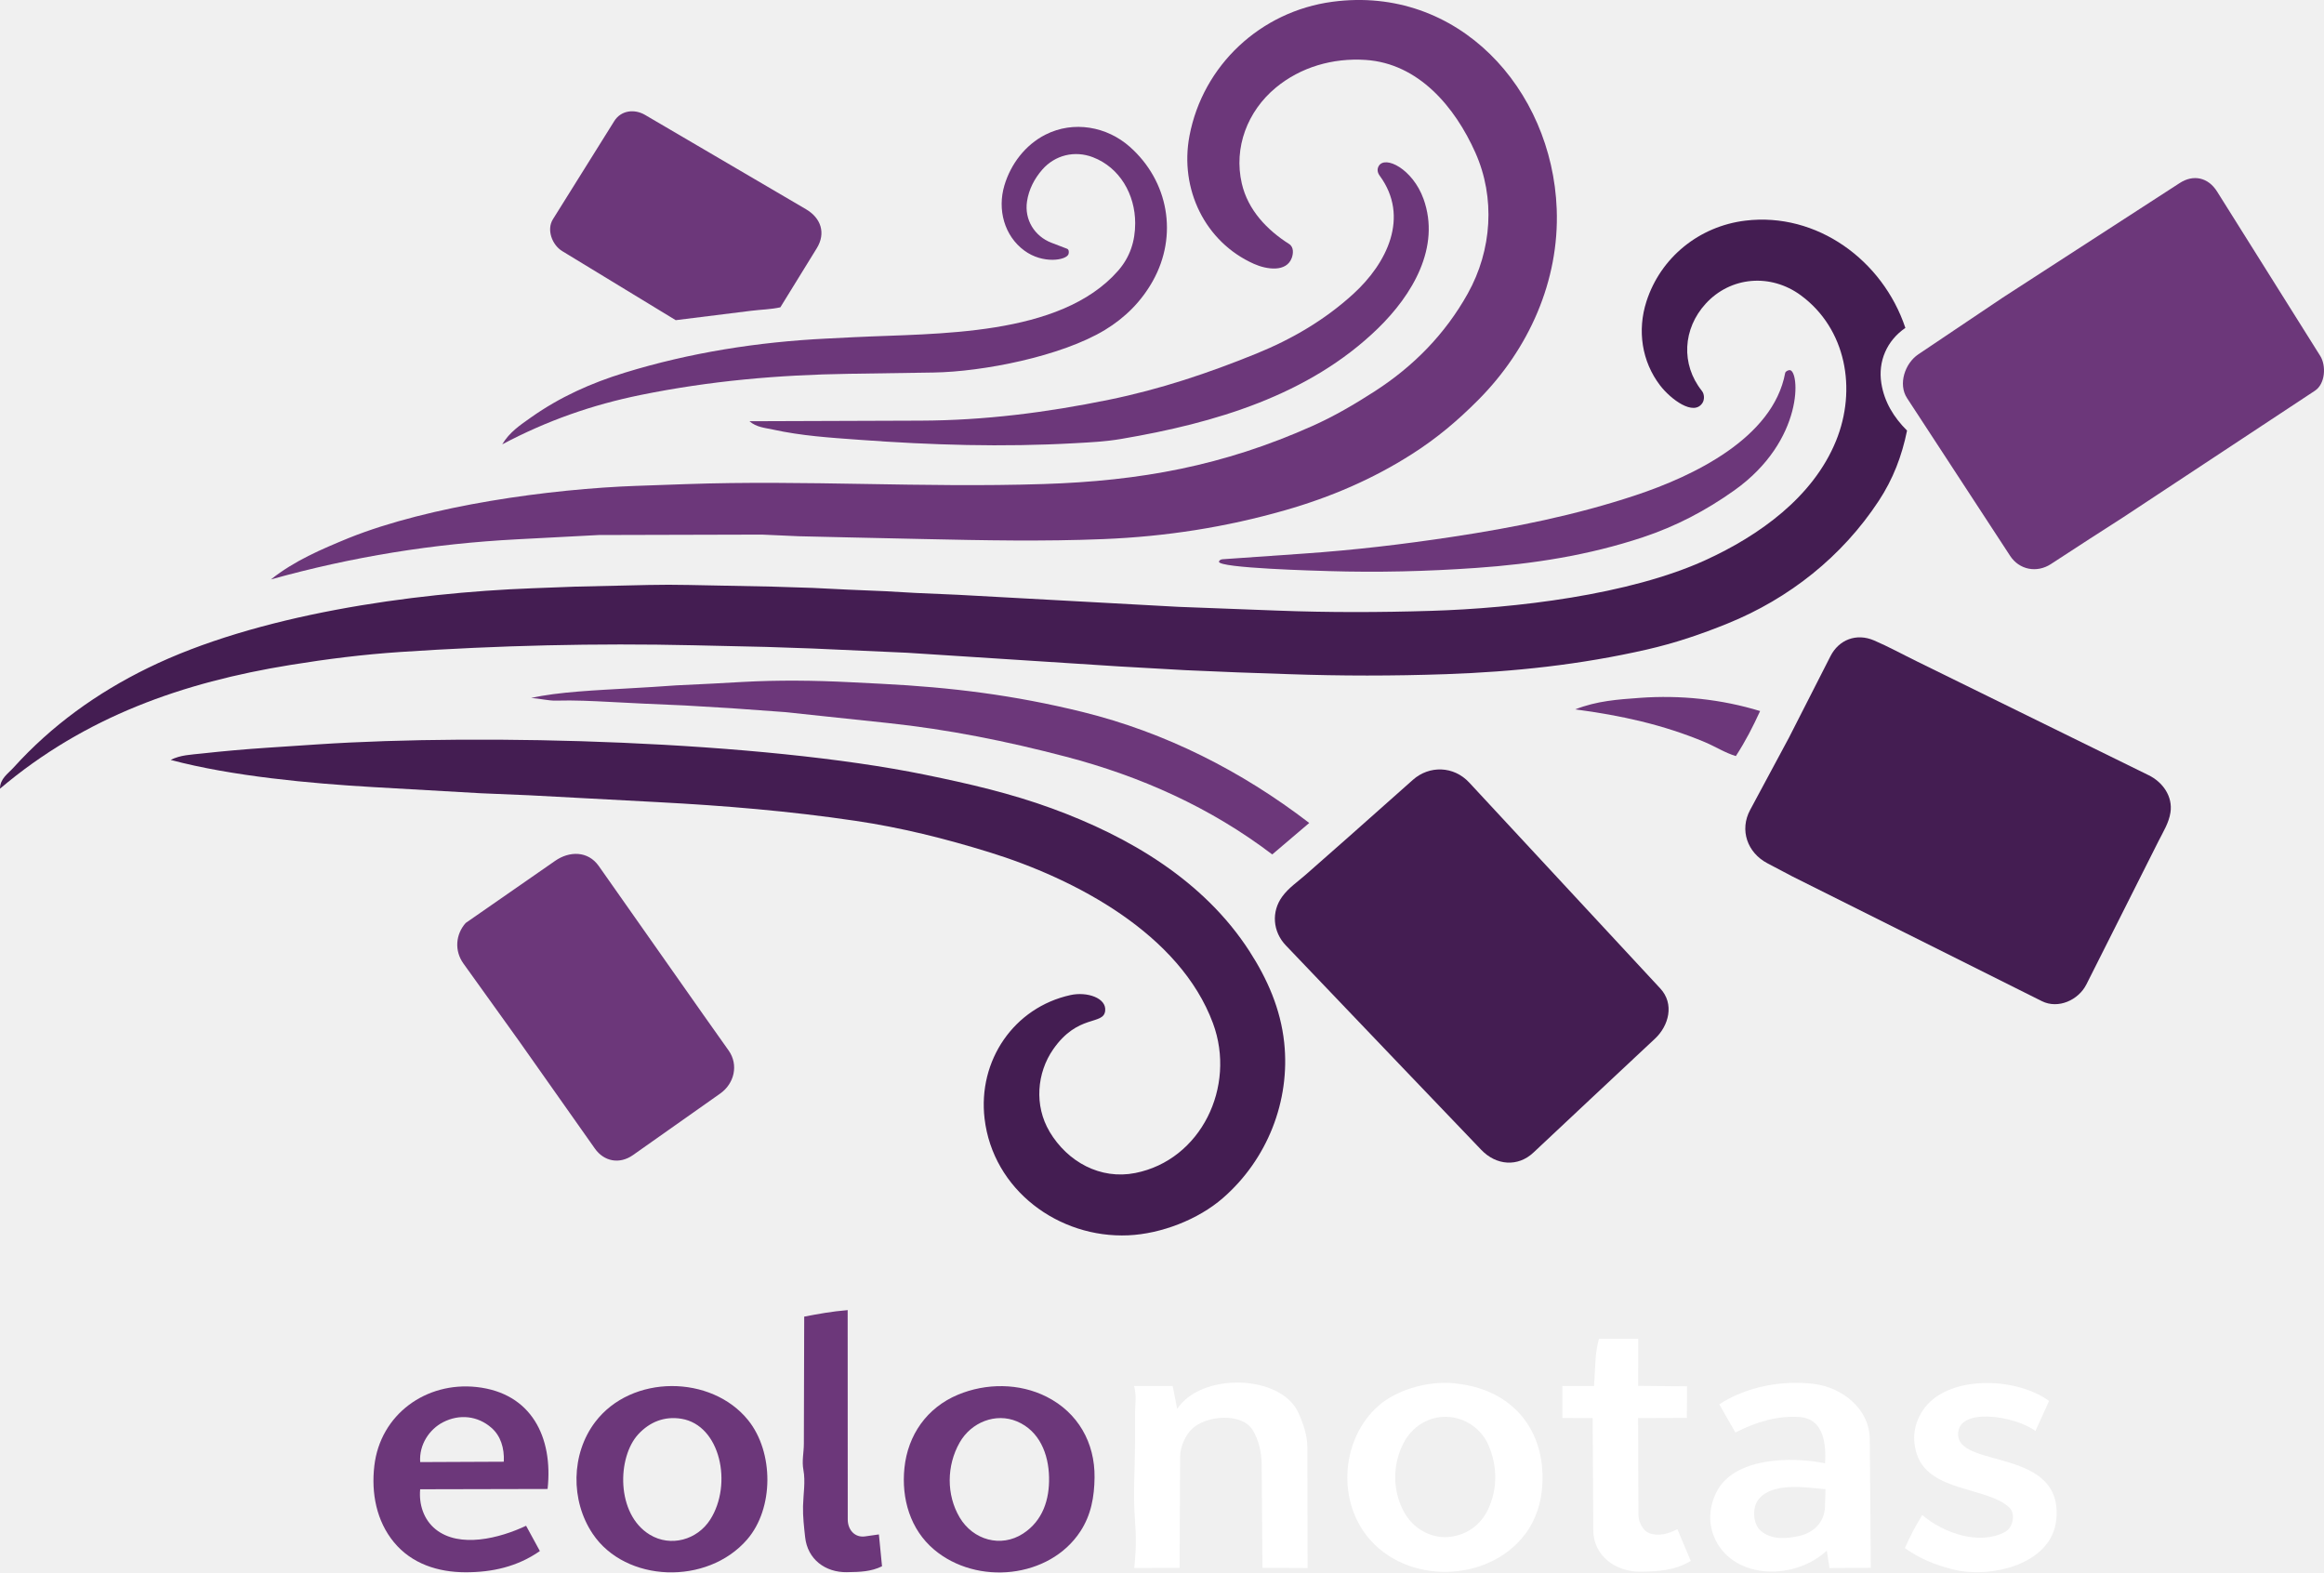
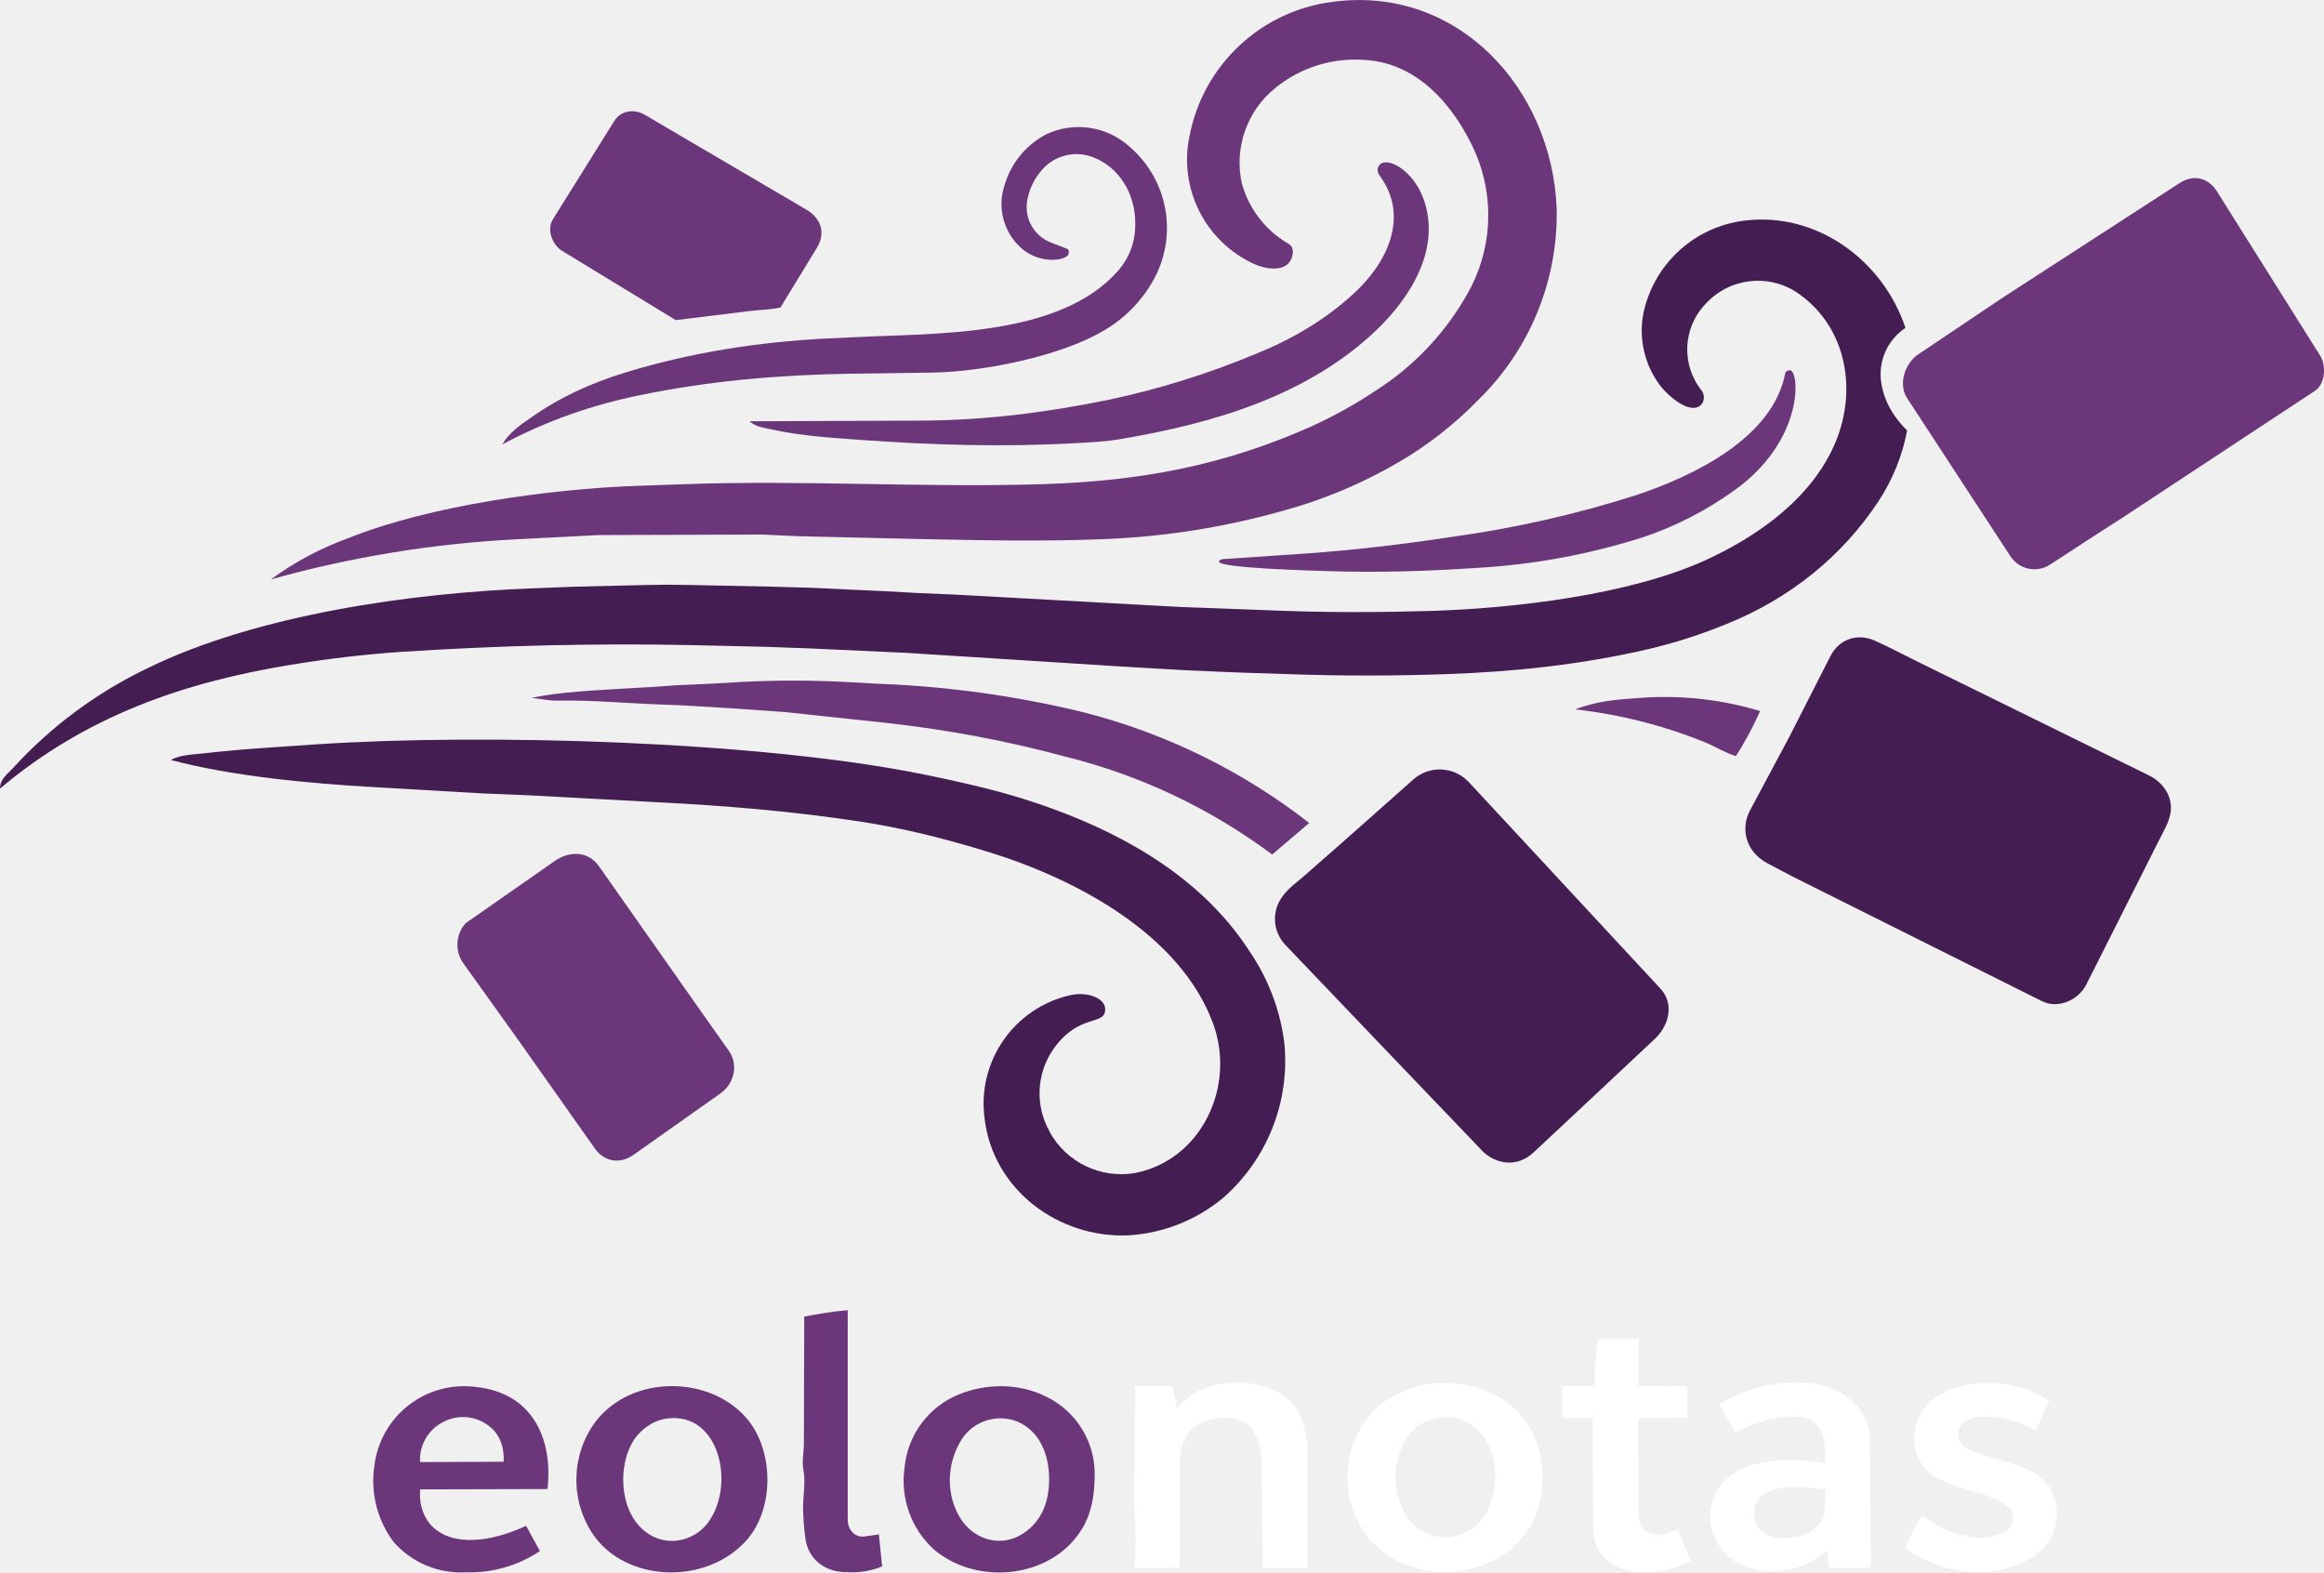
- <svg xmlns="http://www.w3.org/2000/svg" id="Layer_2" data-name="Layer 2" viewBox="0 0 1378.72 932.79">
+ <svg xmlns="http://www.w3.org/2000/svg" id="Layer_2" data-name="Layer 2" viewBox="0 0 1378.7 932.8">
  <defs>
-     <style>
-       .cls-1 {
-         fill: #441d52;
-       }
- 
-       .cls-2 {
-         fill: #6c377a;
-       }
- 
-       .cls-3 {
-         fill: #fff;
-       }
-     </style>
+     <style>.cls-1{fill:#441d52}.cls-2{fill:#6c377a}.cls-3{fill:#fff}</style>
  </defs>
  <g id="Layer_1-2" data-name="Layer 1">
-     <g>
-       <path class="cls-2" d="M443.26,913.22c-23.72,27.41-72.17,25.65-91.62-3.33-13.3-19.81-12.86-47.44,1.42-66.3,21.59-28.51,69.08-28.09,90.8-1.1,15.24,18.93,15.35,52.28-.61,70.73ZM385.48,910.38c12.44,7.55,28.17,3.06,35.83-8.9,13.44-21,6.09-56-17.01-59.85-10.17-1.69-18.93,1.94-25.62,9.17-12.61,13.62-13.28,47.38,6.8,59.58Z" />
-       <path class="cls-2" d="M640.87,908.52c-18.29,27.87-61.34,32.17-86.76,10.68-14.08-11.9-19.44-30.16-17.55-48.41,2.02-19.53,13.3-35.71,31.69-43.41,16.76-7.02,36.48-6.97,52.63,1.18,18.7,9.44,28.72,27.32,28.47,47.9-.14,11.49-2.01,22.22-8.48,32.07ZM606.94,909.74c11.74-7.64,15.68-20.21,15.42-33.36-.28-13.86-5.68-27.56-19.04-33.19-12.63-5.32-27.18.52-34.01,12.54-7.75,13.65-7.96,30.97,0,44.42s24.54,18.11,37.63,9.59Z" />
-       <path class="cls-2" d="M258.38,907.15c14.26,11.5,38.14,5.32,53.73-2.05l8.17,14.99c-13.39,9.35-28.38,12.62-44.16,12.59-16.26-.02-31.87-5.01-42.42-17.81-10.4-12.63-13.52-29.16-11.63-45.33,3.56-30.57,30.76-50.04,60.72-46.74,32.43,3.57,45.43,29.67,42.07,60.48l-75.59.17c-.84,9.05,2.14,18.07,9.12,23.7ZM298.89,867.09c.38-8.18-1.9-15.33-7.3-20.07-8.16-7.17-19-8.34-28.7-3.37-8.12,4.16-14.34,13.29-13.61,23.67l49.61-.22Z" />
-       <path class="cls-2" d="M502.54,932.63c-13.11.21-23.46-7.76-24.88-20.7-.66-5.96-1.41-12.27-1.26-18.52.18-7.29,1.52-14.41.21-21.54-.98-5.29.27-10.1.28-15.47l.21-75.37c8.65-1.65,16.27-3.07,25.78-3.86l.05,124.17c0,6.23,4.23,10.92,10.27,10.06l8.21-1.17,1.85,18.9c-6.6,3.23-13.07,3.37-20.71,3.49Z" />
-       <g>
-         <path class="cls-1" d="M315.88,348.96l25.69-.97,43.09-.98c8.09-.18,15.81-.16,23.91,0l49.25.97,24.32.77,21,1.03,22.02.93,17.95,1.02,25.11,1.1,130.83,7.15,58.68,2.23c30.69,1.17,60.48,1.1,91.36.15,49.71-1.53,117.44-9.42,162.66-30.08,31.86-14.55,63.86-37.36,77.46-70.72,12.53-30.72,5.96-66.58-20.79-86.32-17.99-13.27-41.78-11.22-56.53,4.93-13.55,14.84-14.8,35.91-2.28,51.65,1.68,2.11,1.57,5.33.41,7.16-5.21,8.21-19-2.28-25.19-10.38-10.82-14.15-13.62-32.56-8.07-49.79,8.44-26.21,31.41-44.63,58.71-47.93,42.34-5.12,81.49,23.43,94.9,63.64-10.99,7.53-16.34,19.82-14.25,32.88,1.74,10.91,7.26,20.1,15.24,28.02-3.07,15.14-8.31,28.83-16.83,41.76-21.7,32.98-53.08,57.88-89.68,72.71-15.88,6.43-31.11,11.59-47.88,15.43-39.36,8.99-78.69,13.19-119.09,14.6-31.51,1.1-62.12,1.08-93.47-.01l-30.55-1.06-30.67-1.3-39.2-2.22-125.8-8.11-56.48-2.54-27.03-.92-43.32-.98c-58.11-1.31-115.57.09-173.56,3.96-22.44,1.5-43.43,4.14-65.49,7.71C108.58,404.77,50.59,425.03,0,467.84c0-5.94,4.72-8.84,8.09-12.56,22.51-24.89,49.41-44.24,79.62-59.02,64.67-31.64,156.5-44.58,228.17-47.3Z" />
-         <path class="cls-2" d="M378.19,288.2l28.61-1.01c71.35-2.51,140.13,2.25,212.15-.05,57.77-1.84,106.68-10.84,159.37-34.33,13.26-5.91,25.2-12.92,37.38-20.78,22.94-14.8,41.72-33.95,55.09-57.94,14.34-25.73,16.41-56.77,4.5-83.5-12.11-27.19-33.74-52.96-65.11-55.04-19.51-1.29-38.62,4.27-53.34,16.48-16.8,13.94-25.05,35.53-20.14,56.81,3.65,15.78,14.95,27.56,28.04,35.88,2.95,1.87,2.5,5.82,1.61,8.26-3.17,8.66-14.88,6.94-22.52,3.52-28.95-12.95-44.14-44.38-38.18-75.87,7.93-41.86,42.16-73.9,84.84-79.58,74.52-9.93,130.29,51.68,133.03,122.89,1.64,42.67-16.6,83.22-46.51,113.28-12.26,12.32-24.46,22.63-39.11,31.99-23.45,14.98-48.41,25.7-75.41,33.44-35.3,10.11-70.81,15.63-107.69,17.14-36.01,1.47-71.26.75-107.21-.03l-43.23-.95-30.29-.7-22.06-.98-96.83.25-48.55,2.55c-49.54,2.61-97.21,10.21-145.93,23.8,14.11-11.2,29.86-17.84,46.09-24.53,48.01-19.29,119.39-29.18,171.39-31.01Z" />
-         <path class="cls-2" d="M1216.67,334.63c-8.3,5.4-18.73,3.42-24.15-4.88l-61.16-93.59c-5.44-8.32-1.21-20.66,6.66-25.95l50.19-33.72,104.96-67.94c7.95-5.15,16.77-3.47,22.14,5.1l61.17,97.47c3.62,5.76,3.04,16.58-3.13,20.65l-113.77,75.1-20.16,12.96-22.75,14.8Z" />
-         <path class="cls-2" d="M445.6,184.36l-44.73,5.57-67.31-40.96c-6.05-3.68-9.4-12.72-5.56-18.87l36.4-58.26c4.06-6.5,12.1-7.3,18.26-3.69l95.49,55.96c8.88,5.21,11.95,14.16,6.39,23.17l-21.59,35.02c-5.74,1.27-11.07,1.28-17.34,2.06Z" />
-         <path class="cls-2" d="M507.52,199.99c47.71-2.38,121.27-.02,155.77-39.36,7.06-8.05,10.17-17.5,10.16-28.25-.01-16.98-9.08-32.94-25.03-39.09-10.91-4.21-22.57-1.27-30.09,7.33-4.68,5.36-7.98,11.74-9.05,18.84-1.65,10.89,4.52,20.72,14.48,24.54l9.3,3.57c1.18.45,1.15,2.23.84,3.16-1.22,3.66-15.16,6.07-26.24-2.1-11.87-8.75-16.07-24.31-11.79-38.67,3.76-12.63,12.39-24.02,24.34-30.08,16.72-8.47,36.48-4.83,50.05,7.2,23.01,20.4,28.71,52.56,13.72,79.47-6.79,12.19-16.43,21.88-28.49,29.19-25.86,15.67-72.51,24.8-101.6,25.24l-50.26.76c-41.75.63-82.42,4.19-123.46,12.54-28.92,5.88-55.63,15.23-82.22,29.31,4.3-7.25,10.72-11.49,17.21-16.07,16.99-11.97,35.35-20.26,55.47-26.44,38.98-11.97,78.92-18.2,119.56-20.23l17.32-.87Z" />
-         <path class="cls-2" d="M509.77,260.89c-17.54-1.28-34.14-2.32-51.23-6.07-4.71-1.03-9.76-1.33-13.93-4.94l101.55-.35c37.89-.13,74.71-4.82,111.84-12.42,30.29-6.2,58.83-15.75,87.26-27.31,21.43-8.72,40.76-20.07,57.63-35.47,19.82-18.08,33.63-45.58,15.6-70.13-1.36-1.86-1.62-3.87-.56-5.7,3.74-6.5,20.14,1.68,26.56,19.46,10.32,28.64-6.56,56.99-27.14,76.96-40.88,39.68-96.87,56.07-152.13,65.45-9.48,1.61-18.06,2-27.59,2.54-42.82,2.41-85.06,1.12-127.87-2.02Z" />
-         <path class="cls-2" d="M787.9,338.76c-4.95-.15-65.65-1.69-64.73-5.62.18-.77,1.03-1.31,2.09-1.39l48.65-3.39c29.51-2.06,57.77-5.38,87.2-9.82,37.39-5.64,73.49-12.89,109.25-24.76,33.89-11.25,81.47-33.78,88.69-72.47.21-1.15,1.92-1.73,2.61-1.76,6.02-.29,9.14,41.64-32.95,71.47-16.77,11.88-34.33,21.13-54.1,27.7-32.1,10.67-65.05,15.82-98.85,18.18-29.61,2.07-58.24,2.75-87.86,1.87Z" />
-         <g>
-           <path class="cls-1" d="M622.62,671.27c10.72,18.01,30.22,28.66,50.88,24.57,38.88-7.68,60.06-51.15,46.1-88.83-19.62-52.97-81.6-85.7-132.89-101.52-26.25-8.1-52.01-14.55-79.39-18.6-39.13-5.79-77.48-8.95-116.94-11.05l-76.34-4.07-28.89-1.21-63.64-3.64c-37.17-2.13-83.99-6.45-120.26-16.13,5.79-2.96,12.06-3.09,18.52-3.81,13.17-1.45,26.08-2.58,39.37-3.46l29.19-1.94c99.41-6.6,262.69-2.04,360.66,18.03,25.87,5.3,50.47,10.97,75.09,19.96,45.89,16.77,90.09,42.81,117.11,84.62,10.71,16.57,18.53,34.33,20.66,54.25,3.72,34.87-10.18,69.42-36.26,92.17-14.77,12.89-36.79,21.32-56.19,22.19-41.36,1.84-80.35-26.92-85.31-69.3-4.01-34.32,17.33-65.8,50.94-73.21,9.82-2.17,21.56,1.7,20.61,9.43-1.07,8.64-16.13,1.6-30.84,22.75-9.7,13.96-11.34,33.37-2.15,48.8Z" />
-           <path class="cls-2" d="M375.55,685.18c-8.01,5.65-17.22,3.83-22.63-3.83l-44.91-63.67-33.08-46.1c-5.4-7.52-4.72-17.22,1.34-24.06l53.11-36.89c8.24-5.73,19.36-6.13,25.88,3.15l62.05,88.26,14.95,21.12c6.05,8.55,3.33,19.67-4.98,25.53l-51.73,36.49Z" />
-           <path class="cls-2" d="M434.64,420.17l-28.58-1.7-24.01-1.06-19.99-1.01c-10.79-.55-21.12-1.09-32-.79-5.1.14-9.78-1.33-15.02-1.52,15.7-3.72,40.42-4.71,58.05-5.75l13.95-.82,14.06-.95,21.95-1.07,17.19-.95c21.57-1.19,42.85-.94,64.31.15l18.41.93c41.47,2.1,78.65,6.7,119.32,16.73,49.04,12.1,94.2,34.95,134.43,65.83l-21.95,18.67c-36.61-27.84-78.03-46.37-122.42-57.99-35.17-9.21-69.7-16.16-105.82-19.99l-60.85-6.46-31.03-2.24Z" />
-           <g>
-             <path class="cls-1" d="M1237.72,584.02c-4.64,9.23-16.69,14.71-26.35,9.88l-147.83-73.88-15.03-7.92c-11.93-6.28-16.63-19.74-10.25-31.61l23.04-42.9,24.64-48.36c4.99-9.79,15.41-13.83,25.9-9.3,8.65,3.73,16.59,8.11,25.51,12.48l137.34,67.45c8.47,4.16,14.39,12.64,12.94,22.12-.94,6.17-4.3,11.41-7.05,16.89l-42.85,85.15Z" />
-             <path class="cls-1" d="M878.77,682.11l-49.53-51.76-66.42-69.53c-7.74-8.1-8.73-19.93-2.11-28.99,3.8-5.21,9.1-8.71,13.93-12.97l25.49-22.45,38.08-33.81c9.68-8.59,24.16-8.34,33.41,1.62l113.35,122.15c8.51,9.17,5.05,22.1-3.1,29.73l-38.19,35.75-33.99,31.89c-9.17,8.61-22,7.69-30.91-1.62Z" />
-             <path class="cls-2" d="M1029.81,448.51c-6.65-2.01-12.09-5.63-18.56-8.34-24.58-10.28-49.66-15.8-76.73-19.36,12.87-5.06,25.23-5.88,38.29-6.83,24.15-1.75,48.37.8,71.38,7.82-4.44,9.61-8.49,17.59-14.38,26.7Z" />
-           </g>
-         </g>
-       </g>
-     </g>
-     <path class="cls-3" d="M904.69,910.2c-21.69,28.77-70.66,30.16-93.68,1.04-18.05-22.84-14.77-58.27,6.68-77.24,11.97-10.58,32.62-15.63,48.18-13.02,31.47,4.09,50.77,27.16,49.16,59.27-.54,10.76-3.64,21.08-10.33,29.96ZM882.73,895.51c5.83-12.23,5.56-25.62.53-37.74-4.27-10.29-14.14-16.97-24.99-17.29s-20.53,5.78-25.62,15.56c-6.85,13.17-6.64,29.44,1.06,42.2,5.39,8.92,15.46,14.23,25.2,13.54,10.12-.72,19.09-6.34,23.82-16.27Z" />
-     <path class="cls-3" d="M1017.91,913.86c-4.74-9.34-4.18-19.79.5-28.96,10.4-20.39,44.31-20.95,64.32-16.86.6-10.19-.15-26.52-15.39-27.47-13.05-.82-25.34,2.88-37.83,9.21l-9.54-16.71c16.2-10.64,37.52-14.42,56.11-12.12,16.7,2.06,33.04,14.65,33.18,32.84l.6,76.25-24.49.13-1.63-10.33c-18.82,17.55-54,17.34-65.84-5.98ZM1082.69,893.67l.28-10.27-10.25-.95c-9.22-.85-24.12-1.01-29.95,7.66-3.39,5.05-2.71,14.14,1.89,18.04,6.5,5.52,15.37,4.65,23.02,2.91,8.27-1.88,14.76-8.09,15.01-17.38Z" />
-     <path class="cls-3" d="M700.11,863.97l-.32,66.12-26.92.05c1.16-10.22,1.22-18.67.47-28.31-1.24-15.94,0-30.09.02-46.74l.03-16.71c0-5.5,1.01-10.6-.62-16.2h22.93s2.68,13.62,2.68,13.62c14.16-21.72,61.24-20.65,71.81,2.1,2.84,6.12,5.39,13.47,5.41,20.6l.12,71.67-26.76-.12-.46-61.4c-.05-7.09-1.86-14.85-5.47-20.52-6.47-10.17-27.29-8.64-35.89-.48-3.67,3.48-6.99,10.4-7.01,16.3Z" />
-     <path class="cls-3" d="M1219.91,901.39c-2.65,27.01-39.67,35.23-61.62,29.53-10.3-2.67-19.2-6.15-28.22-12.58,3.16-7.29,6.47-13.36,10.33-19.6,13,11.05,34.31,18.07,49.21,9.95,4.54-2.47,6.43-10.71,2.33-14.51-13.1-12.15-47.3-9.16-54.69-31.35-3.14-9.42-1.69-18.3,3.41-26.1,13.76-21.02,54.67-20.41,74.98-5.68l-8.12,17.82c-11.9-9.03-47.09-14.66-45.82,2.75,1.42,19.3,62.37,7.45,58.22,49.77Z" />
-     <path class="cls-3" d="M995.13,907.13l7.92,18.83c-9.2,5.64-19.67,6.34-30.24,6.37-14.2.04-27.5-9.31-27.59-24.56l-.37-66.56-18-.04.02-18.99h18.81s.85-15.01.85-15.01c.25-4.49.93-8.81,2.05-13l23.29.02-.03,27.92,29.02.26-.14,18.75-28.92.1.23,57.5c.02,4.33,2.7,9.37,6.35,10.74,5.57,2.09,11.43.4,16.73-2.32Z" />
+     <path d="M443.3 913.2c-23.8 27.4-72.2 25.7-91.7-3.3a58 58 0 0 1 1.5-66.3c21.5-28.5 69-28.1 90.8-1.1 15.2 19 15.3 52.3-.6 70.7m-57.8-2.8c12.4 7.5 28.2 3 35.8-9 13.4-21 6.1-56-17-59.8-10.2-1.7-19 2-25.6 9.2-12.6 13.6-13.3 47.4 6.8 59.6M640.9 908.5c-18.3 27.9-61.4 32.2-86.8 10.7a55 55 0 0 1-17.5-48.4 52 52 0 0 1 31.7-43.4c16.7-7 36.4-7 52.6 1.2a51 51 0 0 1 28.5 47.9c-.2 11.4-2 22.2-8.5 32m-34 1.2c11.8-7.6 15.7-20.2 15.5-33.3-.3-13.9-5.7-27.6-19-33.2a27.4 27.4 0 0 0-34 12.5c-7.8 13.7-8 31 0 44.4s24.5 18.2 37.5 9.6M258.4 907.2c14.2 11.4 38.1 5.3 53.7-2.1l8.2 15a75 75 0 0 1-44.2 12.6 53 53 0 0 1-42.4-17.8 60 60 0 0 1-11.6-45.4 53.6 53.6 0 0 1 60.7-46.7c32.4 3.6 45.4 29.7 42 60.5l-75.5.2c-.9 9 2.1 18 9 23.7m40.5-40.1c.4-8.2-2-15.3-7.3-20a25 25 0 0 0-28.7-3.5 25 25 0 0 0-13.6 23.7zM502.5 932.6c-13 .2-23.4-7.7-24.8-20.7q-1.2-9-1.3-18.5c.2-7.3 1.5-14.4.2-21.5-1-5.3.3-10.1.3-15.5l.2-75.4c8.6-1.6 16.3-3 25.8-3.8v124.1c0 6.3 4.3 11 10.3 10.1l8.2-1.2 1.9 19a46 46 0 0 1-20.7 3.4Z" class="cls-2" />
+     <path d="m315.9 349 25.7-1 43-1q12-.3 24 0l49.2 1 24.3.7 21 1 22 1 18 1 25.1 1.1 130.9 7.2 58.6 2.2c30.7 1.2 60.5 1.1 91.4.2 49.7-1.6 117.4-9.5 162.7-30.1 31.8-14.6 63.8-37.4 77.4-70.7 12.5-30.8 6-66.6-20.8-86.4a42 42 0 0 0-56.5 5 39 39 0 0 0-2.3 51.6 7 7 0 0 1 .4 7.2c-5.2 8.2-19-2.3-25.2-10.4a54 54 0 0 1-8-49.8 70 70 0 0 1 58.7-48c42.3-5 81.5 23.5 94.9 63.7a33 33 0 0 0-14.3 32.9c1.8 11 7.3 20.1 15.3 28a116 116 0 0 1-16.9 41.8c-21.7 33-53 57.9-89.6 72.7a309 309 0 0 1-48 15.4c-39.3 9-78.6 13.2-119 14.6-31.5 1.1-62.1 1.1-93.5 0l-30.5-1-30.7-1.3-39.2-2.3-125.8-8-56.5-2.6-27-1-43.3-1c-58.1-1.2-115.6.2-173.6 4a691 691 0 0 0-65.5 7.7C108.6 404.8 50.6 425 0 467.8c0-5.9 4.7-8.8 8-12.5a260 260 0 0 1 79.7-59c64.7-31.7 156.5-44.6 228.2-47.3" class="cls-1" />
+     <path d="m378.2 288.2 28.6-1c71.4-2.5 140.1 2.2 212.2 0 57.7-1.9 106.6-10.9 159.3-34.4a274 274 0 0 0 37.4-20.8 163 163 0 0 0 55-58 94 94 0 0 0 4.6-83.4c-12.1-27.2-33.7-53-65.1-55A75 75 0 0 0 756.8 52a57 57 0 0 0-20.1 56.8 60 60 0 0 0 28 36c3 1.8 2.5 5.7 1.6 8.2-3.1 8.6-14.8 7-22.5 3.5a68 68 0 0 1-38.1-75.9 99 99 0 0 1 84.8-79.5c74.5-10 130.3 51.6 133 122.8A154 154 0 0 1 877 237.2a224 224 0 0 1-39.1 32 283 283 0 0 1-75.4 33.4 455 455 0 0 1-107.7 17.2c-36 1.5-71.3.7-107.2 0l-43.2-1-30.3-.7-22-1-97 .3-48.5 2.5a666 666 0 0 0-145.9 23.8 184 184 0 0 1 46-24.5c48.1-19.3 119.5-29.2 171.5-31M1216.7 334.6a17 17 0 0 1-24.2-4.9l-61.1-93.5c-5.5-8.4-1.3-20.7 6.6-26l50.2-33.7 105-68c8-5.1 16.7-3.4 22.1 5.2l61.2 97.4c3.6 5.8 3 16.6-3.1 20.7l-113.8 75-20.2 13z" class="cls-2" />
+     <path d="m445.6 184.4-44.7 5.5-67.3-41c-6-3.6-9.4-12.7-5.6-18.8l36.4-58.3c4-6.5 12.1-7.3 18.3-3.6l95.4 56c9 5.1 12 14 6.4 23L463 182.4c-5.7 1.3-11 1.3-17.3 2" class="cls-2" />
+     <path d="M507.5 200c47.7-2.4 121.3 0 155.8-39.4q10.4-12 10.2-28.2c0-17-9.1-33-25-39.1a27 27 0 0 0-30.2 7.3 37 37 0 0 0-9 18.9 22.5 22.5 0 0 0 14.5 24.5l9.3 3.6c1.1.4 1.1 2.2.8 3.1-1.2 3.7-15.2 6.1-26.2-2a35 35 0 0 1-11.8-38.7 50 50 0 0 1 24.3-30.1 45 45 0 0 1 50 7.2 63.5 63.5 0 0 1 13.8 79.5 79 79 0 0 1-28.5 29.1c-25.9 15.7-72.5 24.8-101.6 25.3l-50.3.7c-41.7.7-82.4 4.2-123.4 12.6-29 5.9-55.7 15.2-82.2 29.3 4.3-7.3 10.7-11.5 17.2-16 17-12 35.3-20.3 55.4-26.5 39-12 79-18.2 119.6-20.3z" class="cls-2" />
+     <path d="M509.8 260.9c-17.6-1.3-34.2-2.3-51.3-6-4.7-1.1-9.7-1.4-13.9-5l101.6-.4c37.8-.1 74.7-4.8 111.8-12.4a493 493 0 0 0 87.3-27.3c21.4-8.7 40.7-20 57.6-35.5 19.8-18 33.6-45.5 15.6-70.1q-2.1-3-.6-5.7c3.8-6.5 20.2 1.7 26.6 19.5 10.3 28.6-6.6 57-27.1 77-41 39.6-97 56-152.2 65.4-9.5 1.6-18 2-27.6 2.5-42.8 2.4-85 1.1-127.8-2M787.9 338.8c-5-.2-65.6-1.7-64.7-5.7q.3-1.1 2-1.4l48.7-3.3c29.5-2.1 57.8-5.4 87.2-9.9a651 651 0 0 0 109.3-24.7c33.9-11.3 81.4-33.8 88.7-72.5.2-1.1 1.9-1.7 2.6-1.7 6-.3 9.1 41.6-33 71.4a203 203 0 0 1-54 27.7 399 399 0 0 1-99 18.2c-29.6 2-58.2 2.8-87.8 1.9Z" class="cls-2" />
+     <path d="M622.6 671.3a48.5 48.5 0 0 0 50.9 24.5c38.9-7.6 60-51.1 46.1-88.8-19.6-53-81.6-85.7-132.9-101.5-26.2-8.1-52-14.6-79.4-18.6-39.1-5.8-77.5-9-117-11l-76.3-4.1-28.8-1.2-63.7-3.7c-37.2-2.1-84-6.4-120.2-16.1 5.7-3 12-3.1 18.5-3.8q19.5-2.2 39.3-3.5l29.2-2c99.4-6.5 262.7-2 360.7 18.1 25.9 5.3 50.5 11 75 20 46 16.7 90.2 42.8 117.2 84.6a124 124 0 0 1 20.7 54.2 108 108 0 0 1-36.3 92.2 97 97 0 0 1-56.2 22.2c-41.4 1.8-80.3-27-85.3-69.3a66 66 0 0 1 51-73.2c9.8-2.2 21.5 1.7 20.5 9.4-1 8.7-16 1.6-30.8 22.8a46 46 0 0 0-2.1 48.8Z" class="cls-1" />
+     <path d="M375.6 685.2c-8 5.6-17.3 3.8-22.7-3.9L308 617.7l-33-46.1a19 19 0 0 1 1.3-24l53-37c8.3-5.7 19.4-6.1 26 3.2l62 88.2 15 21.2c6 8.5 3.3 19.6-5 25.5zM434.6 420.2l-28.5-1.7-24-1-20-1.1q-16-1-32-.8c-5.1.1-9.8-1.3-15-1.5 15.6-3.7 40.4-4.7 58-5.8l14-.8 14-1 22-1 17.1-1a605 605 0 0 1 64.4.2l18.4 1a609 609 0 0 1 119.3 16.7 364 364 0 0 1 134.4 65.8l-22 18.7a343 343 0 0 0-122.4-58 709 709 0 0 0-105.8-20l-60.8-6.5z" class="cls-2" />
+     <path d="M1237.7 584c-4.6 9.2-16.7 14.7-26.3 9.9L1063.5 520l-15-7.9c-12-6.3-16.6-19.7-10.2-31.6l23-43 24.6-48.3c5-9.8 15.5-13.8 26-9.3 8.6 3.8 16.5 8.1 25.5 12.5l137.3 67.5c8.5 4.1 14.4 12.6 13 22-1 6.3-4.4 11.5-7.1 17zM878.8 682.1l-49.6-51.8-66.4-69.5c-7.7-8-8.7-20-2-29 3.7-5.2 9-8.7 13.8-13l25.5-22.4 38.1-33.8a23.6 23.6 0 0 1 33.4 1.6L985 586.4c8.5 9.1 5 22-3.1 29.7l-38.2 35.8-34 31.8c-9.2 8.6-22 7.7-31-1.6Z" class="cls-1" />
+     <path d="M1029.8 448.5c-6.6-2-12-5.6-18.6-8.3a294 294 0 0 0-76.7-19.4c12.9-5 25.2-5.9 38.3-6.8a196 196 0 0 1 71.4 7.8c-4.4 9.6-8.5 17.6-14.4 26.7" class="cls-2" />
+     <path d="M904.7 910.2c-21.7 28.8-70.7 30.2-93.7 1a58 58 0 0 1 6.7-77.2 63 63 0 0 1 48.2-13c31.4 4 50.7 27.1 49.1 59.3-.5 10.7-3.6 21-10.3 30m-22-14.7a46 46 0 0 0 .6-37.7c-4.3-10.3-14.2-17-25-17.3s-20.6 5.8-25.6 15.5a44 44 0 0 0 1 42.2c5.4 9 15.5 14.3 25.2 13.6a28 28 0 0 0 23.8-16.3M1018 913.9a31 31 0 0 1 .4-29c10.4-20.4 44.3-21 64.3-16.9.6-10.2-.1-26.5-15.4-27.4-13-.9-25.3 2.8-37.8 9.2L1020 833a86 86 0 0 1 56-12.2c16.8 2.1 33.1 14.7 33.3 32.9l.6 76.2-24.5.2-1.7-10.4c-18.8 17.6-54 17.4-65.8-6Zm64.7-20.2.3-10.3-10.3-1c-9.2-.8-24.1-1-30 7.7-3.3 5-2.6 14.1 2 18 6.5 5.6 15.3 4.7 23 3 8.3-2 14.7-8.1 15-17.4M700.1 864l-.3 66-27 .1a141 141 0 0 0 .5-28.3c-1.2-16 0-30 0-46.7v-16.7c0-5.5 1.1-10.6-.5-16.2h22.9l2.7 13.6c14.1-21.7 61.2-20.6 71.8 2.1a51 51 0 0 1 5.4 20.6l.1 71.7-26.7-.2-.5-61.4c0-7-1.9-14.8-5.5-20.5-6.4-10.1-27.3-8.6-35.9-.5-3.6 3.5-7 10.4-7 16.3ZM1220 901.4c-2.7 27-39.8 35.2-61.7 29.5a81 81 0 0 1-28.2-12.6c3.1-7.3 6.4-13.3 10.3-19.6 13 11 34.3 18.1 49.2 10 4.6-2.5 6.4-10.7 2.3-14.5-13-12.2-47.3-9.2-54.7-31.4a29 29 0 0 1 3.5-26c13.7-21 54.6-20.5 75-5.8l-8.2 17.9c-11.9-9-47-14.7-45.8 2.7 1.4 19.3 62.4 7.5 58.2 49.8ZM995.1 907.1l8 18.9a56 56 0 0 1-30.3 6.3c-14.2 0-27.5-9.3-27.6-24.5l-.4-66.6h-18v-19h18.9l.8-15q.5-6.7 2-13H972v28l29 .2-.2 18.7-28.9.1.2 57.5c0 4.3 2.7 9.4 6.4 10.8 5.5 2 11.4.4 16.7-2.4Z" class="cls-3" />
  </g>
</svg>
